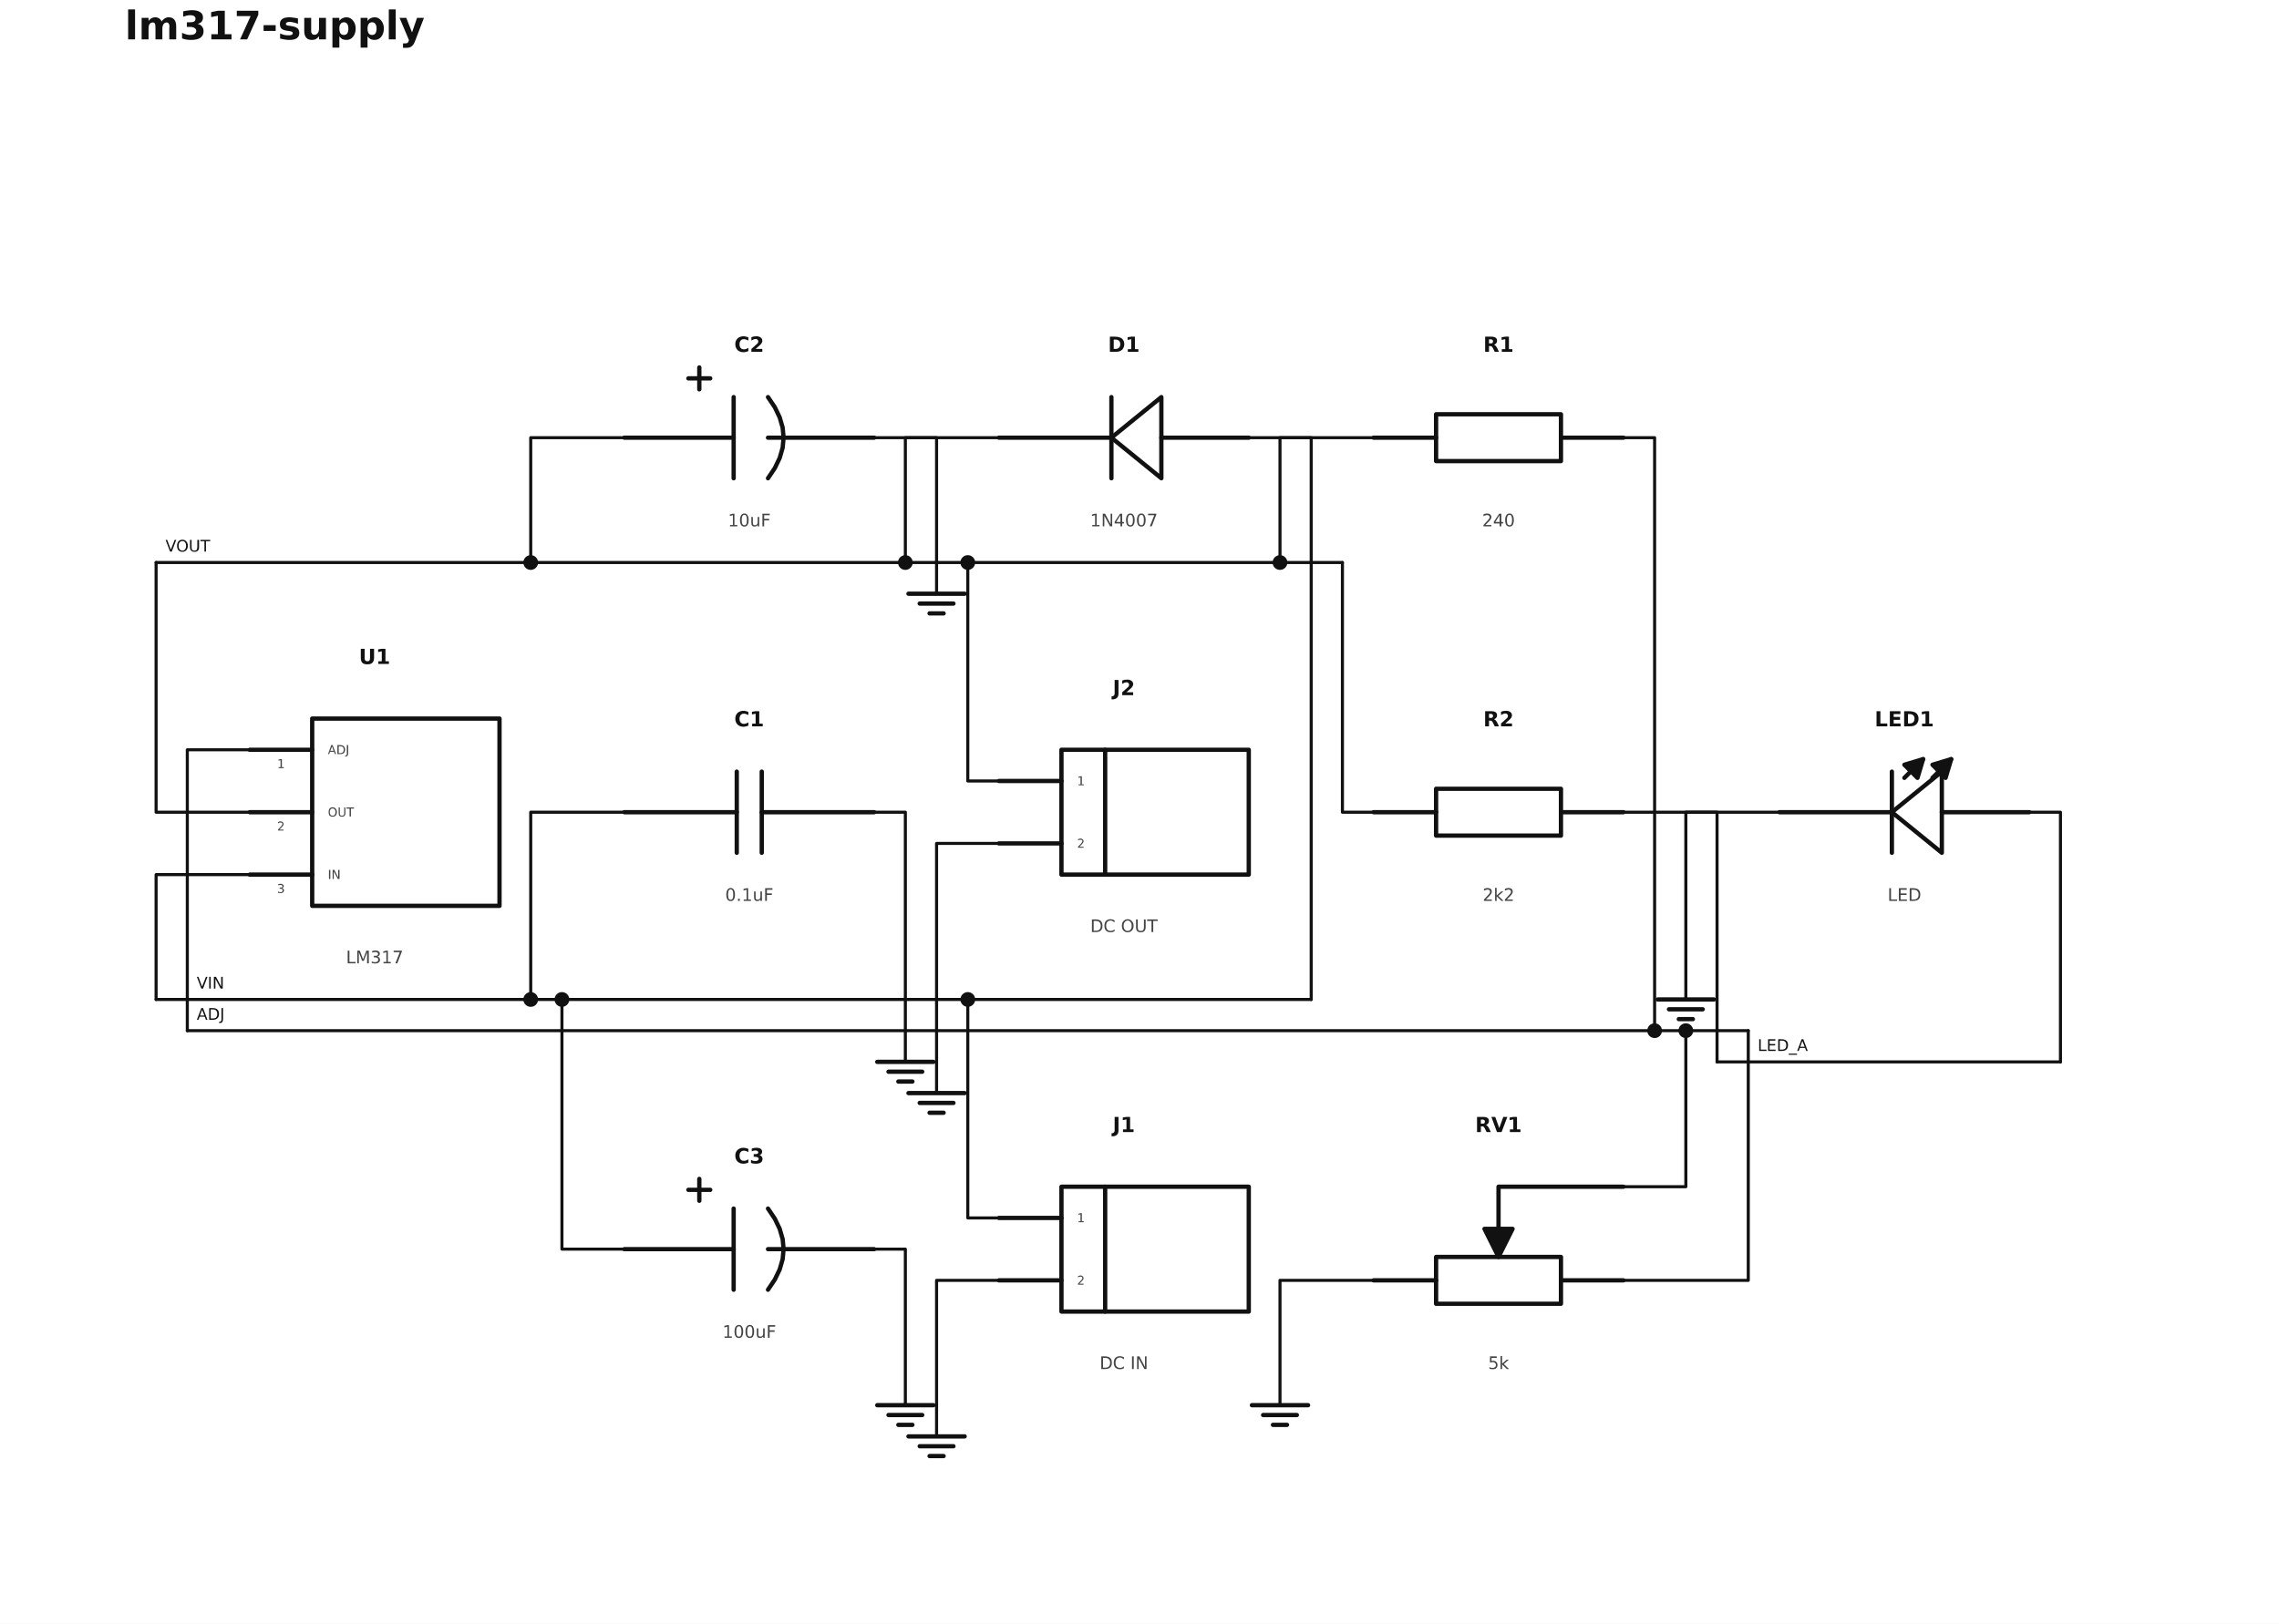
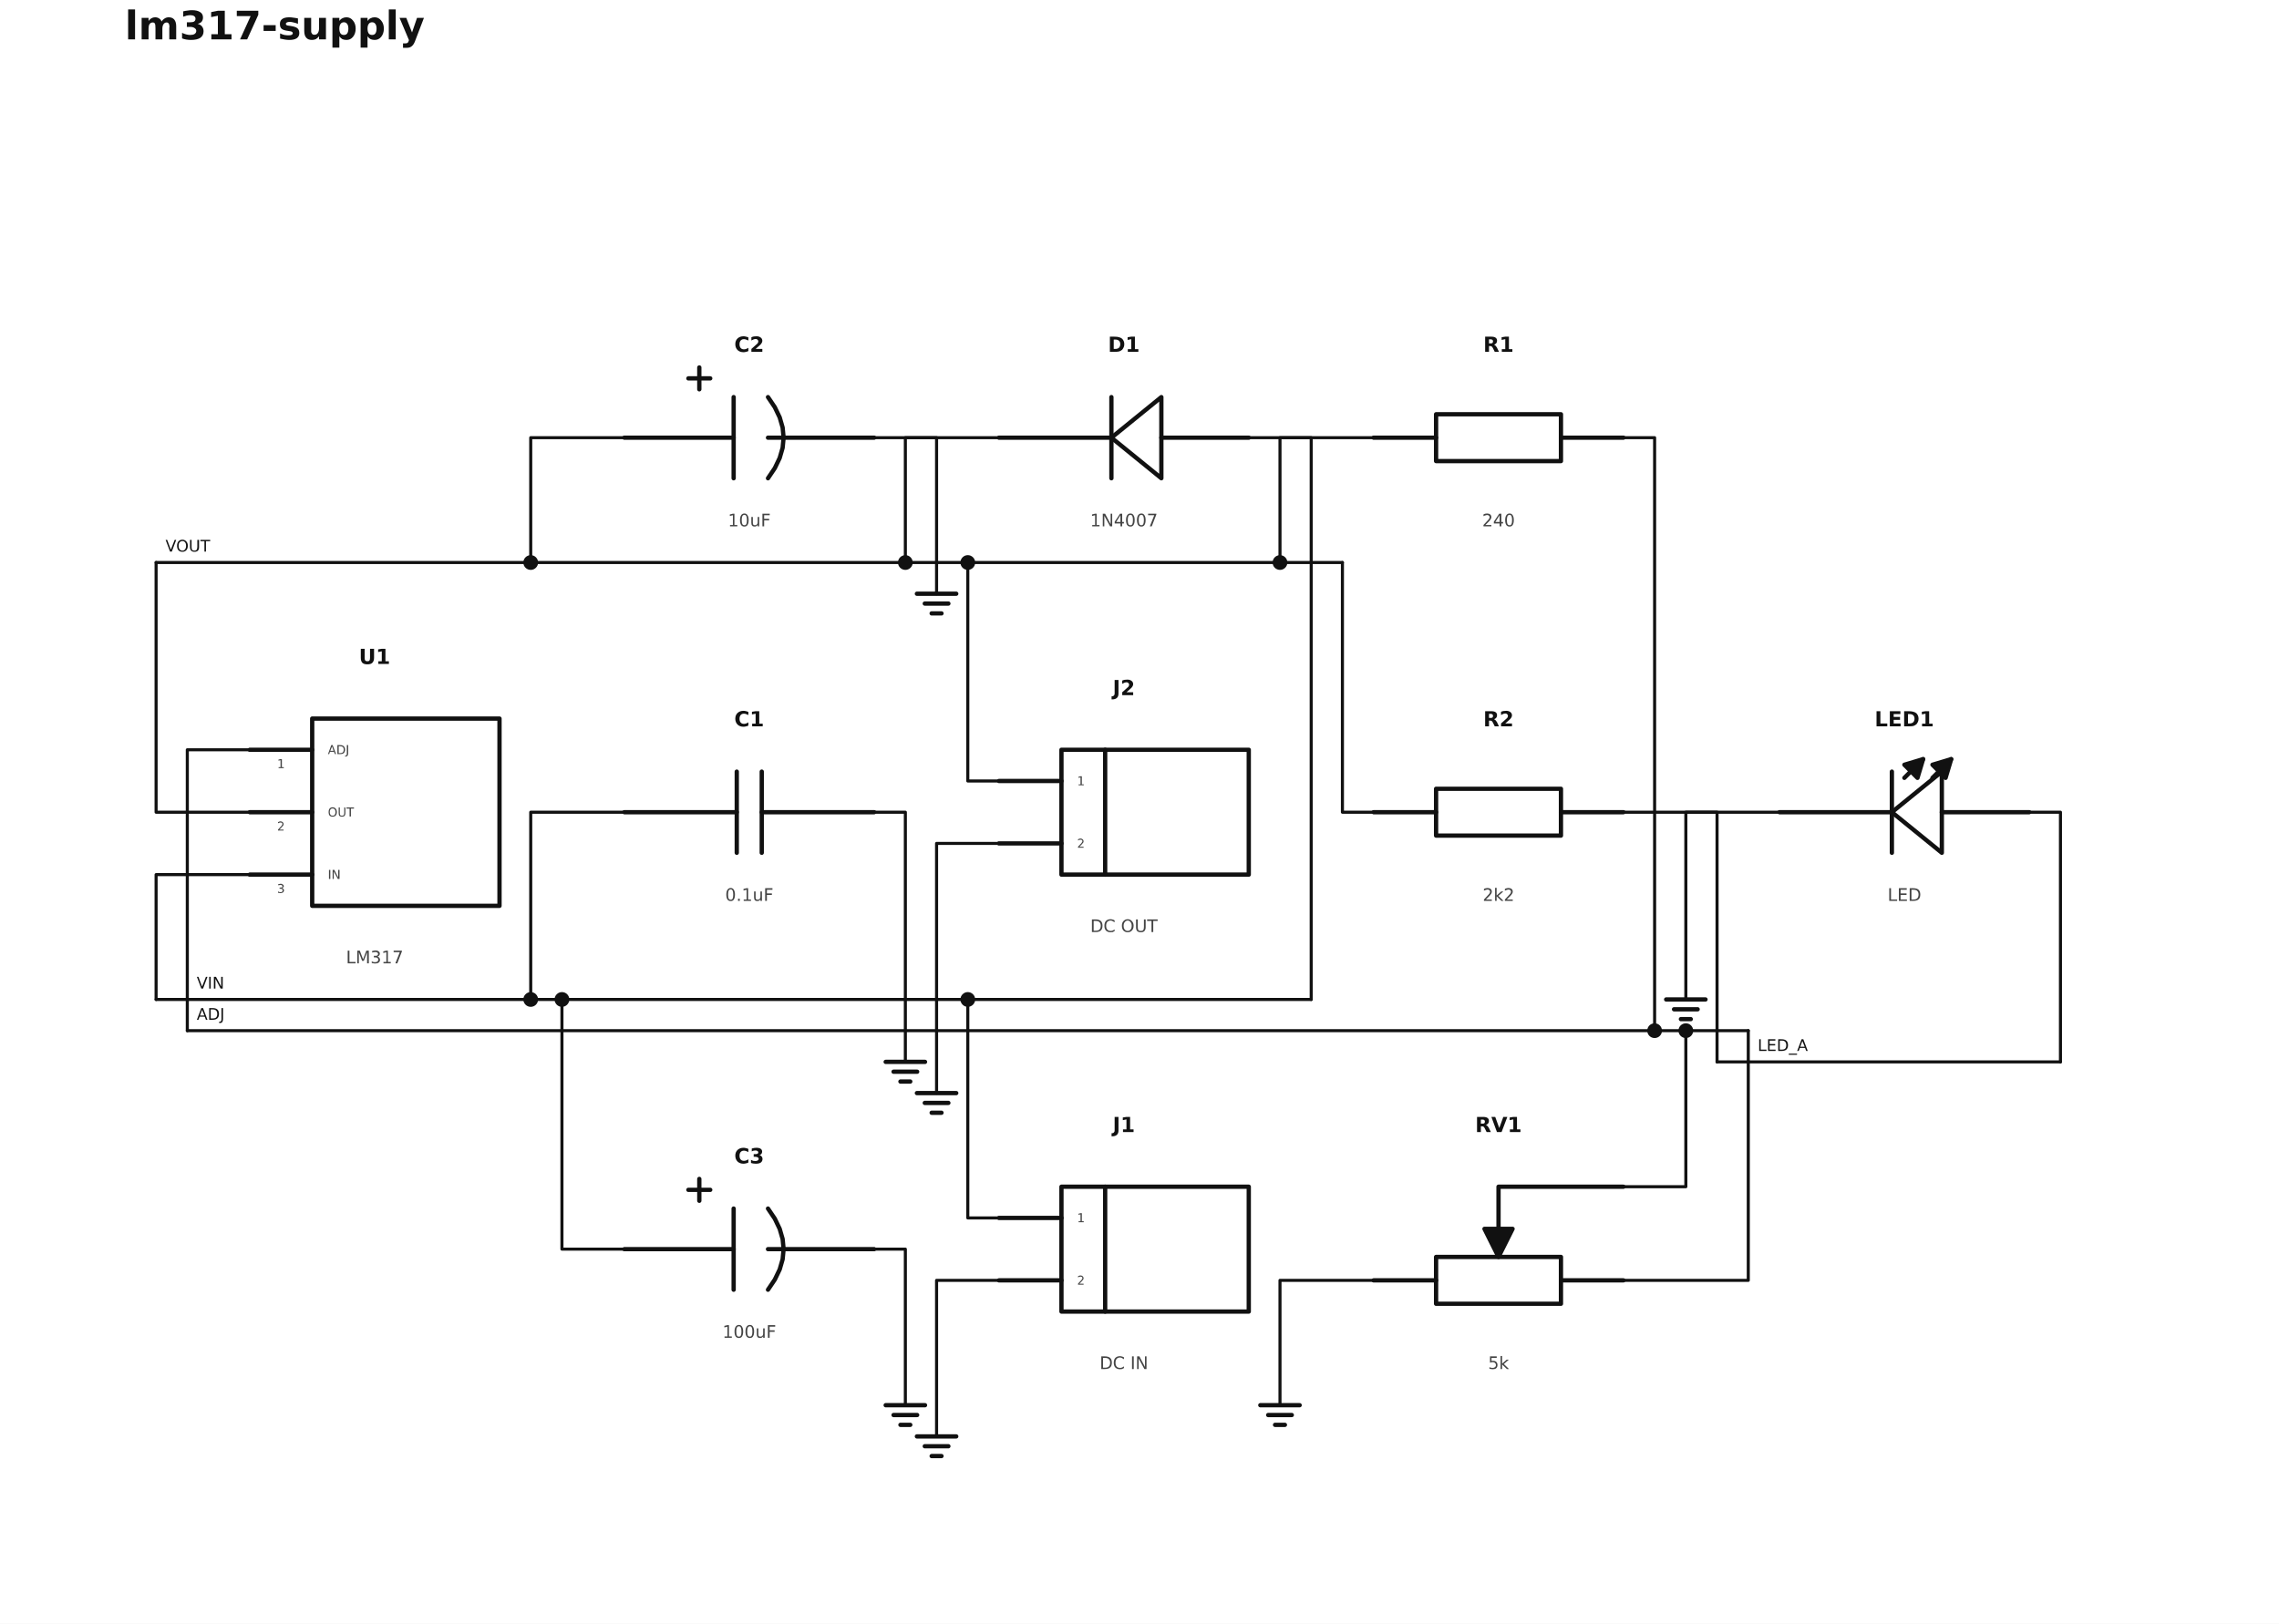
<svg xmlns="http://www.w3.org/2000/svg" version="1.1" width="185.42mm" height="132.142mm" viewBox="0 -7.68 185.42 132.142">
  <rect x="0" y="-7.68" width="185.42" height="132.142" fill="#ffffff" />
  <text x="10.16" y="-4.48" font-size="3.2" fill="#111111" text-anchor="start" font-family="DejaVu Sans, Helvetica, Arial, sans-serif" font-weight="bold">lm317-supply</text>
  <g stroke-linecap="round" stroke-linejoin="round">
    <polyline points="81.28,91.44 78.74,91.44 78.74,73.66" fill="none" stroke="#111111" stroke-width="0.25" />
    <polyline points="50.8,58.42 43.18,58.42 43.18,73.66" fill="none" stroke="#111111" stroke-width="0.25" />
    <polyline points="50.8,93.98 45.72,93.98 45.72,73.66" fill="none" stroke="#111111" stroke-width="0.25" />
    <polyline points="20.32,63.5 12.7,63.5 12.7,73.66" fill="none" stroke="#111111" stroke-width="0.25" />
    <polyline points="101.6,27.94 106.68,27.94 106.68,73.66" fill="none" stroke="#111111" stroke-width="0.25" />
    <polyline points="12.7,73.66 106.68,73.66" fill="none" stroke="#111111" stroke-width="0.25" />
    <polyline points="20.32,58.42 12.7,58.42 12.7,38.1" fill="none" stroke="#111111" stroke-width="0.25" />
    <polyline points="111.76,27.94 104.14,27.94 104.14,38.1" fill="none" stroke="#111111" stroke-width="0.25" />
    <polyline points="50.8,27.94 43.18,27.94 43.18,38.1" fill="none" stroke="#111111" stroke-width="0.25" />
    <polyline points="81.28,27.94 73.66,27.94 73.66,38.1" fill="none" stroke="#111111" stroke-width="0.25" />
    <polyline points="111.76,58.42 109.22,58.42 109.22,38.1" fill="none" stroke="#111111" stroke-width="0.25" />
    <polyline points="81.28,55.88 78.74,55.88 78.74,38.1" fill="none" stroke="#111111" stroke-width="0.25" />
    <polyline points="12.7,38.1 109.22,38.1" fill="none" stroke="#111111" stroke-width="0.25" />
    <polyline points="20.32,53.34 15.24,53.34 15.24,76.2" fill="none" stroke="#111111" stroke-width="0.25" />
    <polyline points="132.08,27.94 134.62,27.94 134.62,76.2" fill="none" stroke="#111111" stroke-width="0.25" />
    <polyline points="132.08,88.9 137.16,88.9 137.16,76.2" fill="none" stroke="#111111" stroke-width="0.25" />
    <polyline points="132.08,96.52 142.24,96.52 142.24,76.2" fill="none" stroke="#111111" stroke-width="0.25" />
    <polyline points="15.24,76.2 142.24,76.2" fill="none" stroke="#111111" stroke-width="0.25" />
    <polyline points="132.08,58.42 139.7,58.42 139.7,78.74" fill="none" stroke="#111111" stroke-width="0.25" />
    <polyline points="165.1,58.42 167.64,58.42 167.64,78.74" fill="none" stroke="#111111" stroke-width="0.25" />
    <polyline points="139.7,78.74 167.64,78.74" fill="none" stroke="#111111" stroke-width="0.25" />
    <polyline points="81.28,96.52 76.2,96.52 76.2,109.22" fill="none" stroke="#111111" stroke-width="0.25" />
-     <line x1="73.914" y1="109.22" x2="78.486" y2="109.22" stroke="#111111" stroke-width="0.35" />
-     <line x1="74.828" y1="110.02" x2="77.572" y2="110.02" stroke="#111111" stroke-width="0.35" />
-     <line x1="75.629" y1="110.82" x2="76.772" y2="110.82" stroke="#111111" stroke-width="0.35" />
+     <line x1="74.6" y1="109.22" x2="77.8" y2="109.22" stroke="#111111" stroke-width="0.35" />
+     <line x1="75.24" y1="110.02" x2="77.16" y2="110.02" stroke="#111111" stroke-width="0.35" />
+     <line x1="75.8" y1="110.82" x2="76.6" y2="110.82" stroke="#111111" stroke-width="0.35" />
    <polyline points="81.28,60.96 76.2,60.96 76.2,81.28" fill="none" stroke="#111111" stroke-width="0.25" />
-     <line x1="73.914" y1="81.28" x2="78.486" y2="81.28" stroke="#111111" stroke-width="0.35" />
-     <line x1="74.828" y1="82.08" x2="77.572" y2="82.08" stroke="#111111" stroke-width="0.35" />
-     <line x1="75.629" y1="82.88" x2="76.772" y2="82.88" stroke="#111111" stroke-width="0.35" />
+     <line x1="74.6" y1="81.28" x2="77.8" y2="81.28" stroke="#111111" stroke-width="0.35" />
+     <line x1="75.24" y1="82.08" x2="77.16" y2="82.08" stroke="#111111" stroke-width="0.35" />
+     <line x1="75.8" y1="82.88" x2="76.6" y2="82.88" stroke="#111111" stroke-width="0.35" />
    <polyline points="71.12,58.42 73.66,58.42 73.66,78.74" fill="none" stroke="#111111" stroke-width="0.25" />
-     <line x1="71.374" y1="78.74" x2="75.946" y2="78.74" stroke="#111111" stroke-width="0.35" />
-     <line x1="72.288" y1="79.54" x2="75.032" y2="79.54" stroke="#111111" stroke-width="0.35" />
-     <line x1="73.089" y1="80.34" x2="74.232" y2="80.34" stroke="#111111" stroke-width="0.35" />
+     <line x1="72.06" y1="78.74" x2="75.26" y2="78.74" stroke="#111111" stroke-width="0.35" />
+     <line x1="72.7" y1="79.54" x2="74.62" y2="79.54" stroke="#111111" stroke-width="0.35" />
+     <line x1="73.26" y1="80.34" x2="74.06" y2="80.34" stroke="#111111" stroke-width="0.35" />
    <polyline points="71.12,93.98 73.66,93.98 73.66,106.68" fill="none" stroke="#111111" stroke-width="0.25" />
-     <line x1="71.374" y1="106.68" x2="75.946" y2="106.68" stroke="#111111" stroke-width="0.35" />
-     <line x1="72.288" y1="107.48" x2="75.032" y2="107.48" stroke="#111111" stroke-width="0.35" />
-     <line x1="73.089" y1="108.28" x2="74.232" y2="108.28" stroke="#111111" stroke-width="0.35" />
+     <line x1="72.06" y1="106.68" x2="75.26" y2="106.68" stroke="#111111" stroke-width="0.35" />
+     <line x1="72.7" y1="107.48" x2="74.62" y2="107.48" stroke="#111111" stroke-width="0.35" />
+     <line x1="73.26" y1="108.28" x2="74.06" y2="108.28" stroke="#111111" stroke-width="0.35" />
    <polyline points="71.12,27.94 76.2,27.94 76.2,40.64" fill="none" stroke="#111111" stroke-width="0.25" />
-     <line x1="73.914" y1="40.64" x2="78.486" y2="40.64" stroke="#111111" stroke-width="0.35" />
-     <line x1="74.828" y1="41.44" x2="77.572" y2="41.44" stroke="#111111" stroke-width="0.35" />
-     <line x1="75.629" y1="42.24" x2="76.772" y2="42.24" stroke="#111111" stroke-width="0.35" />
+     <line x1="74.6" y1="40.64" x2="77.8" y2="40.64" stroke="#111111" stroke-width="0.35" />
+     <line x1="75.24" y1="41.44" x2="77.16" y2="41.44" stroke="#111111" stroke-width="0.35" />
+     <line x1="75.8" y1="42.24" x2="76.6" y2="42.24" stroke="#111111" stroke-width="0.35" />
    <polyline points="111.76,96.52 104.14,96.52 104.14,106.68" fill="none" stroke="#111111" stroke-width="0.25" />
-     <line x1="101.854" y1="106.68" x2="106.426" y2="106.68" stroke="#111111" stroke-width="0.35" />
-     <line x1="102.768" y1="107.48" x2="105.512" y2="107.48" stroke="#111111" stroke-width="0.35" />
-     <line x1="103.569" y1="108.28" x2="104.712" y2="108.28" stroke="#111111" stroke-width="0.35" />
+     <line x1="102.54" y1="106.68" x2="105.74" y2="106.68" stroke="#111111" stroke-width="0.35" />
+     <line x1="103.18" y1="107.48" x2="105.1" y2="107.48" stroke="#111111" stroke-width="0.35" />
+     <line x1="103.74" y1="108.28" x2="104.54" y2="108.28" stroke="#111111" stroke-width="0.35" />
    <polyline points="144.78,58.42 137.16,58.42 137.16,73.66" fill="none" stroke="#111111" stroke-width="0.25" />
-     <line x1="134.874" y1="73.66" x2="139.446" y2="73.66" stroke="#111111" stroke-width="0.35" />
-     <line x1="135.788" y1="74.46" x2="138.532" y2="74.46" stroke="#111111" stroke-width="0.35" />
-     <line x1="136.588" y1="75.26" x2="137.731" y2="75.26" stroke="#111111" stroke-width="0.35" />
+     <line x1="135.56" y1="73.66" x2="138.76" y2="73.66" stroke="#111111" stroke-width="0.35" />
+     <line x1="136.2" y1="74.46" x2="138.12" y2="74.46" stroke="#111111" stroke-width="0.35" />
+     <line x1="136.76" y1="75.26" x2="137.56" y2="75.26" stroke="#111111" stroke-width="0.35" />
    <circle cx="78.74" cy="73.66" r="0.6" fill="#111111" />
    <circle cx="43.18" cy="73.66" r="0.6" fill="#111111" />
    <circle cx="45.72" cy="73.66" r="0.6" fill="#111111" />
    <circle cx="104.14" cy="38.1" r="0.6" fill="#111111" />
    <circle cx="43.18" cy="38.1" r="0.6" fill="#111111" />
    <circle cx="73.66" cy="38.1" r="0.6" fill="#111111" />
    <circle cx="78.74" cy="38.1" r="0.6" fill="#111111" />
    <circle cx="134.62" cy="76.2" r="0.6" fill="#111111" />
    <circle cx="137.16" cy="76.2" r="0.6" fill="#111111" />
    <g transform="translate(50.8,53.34)">
      <polyline points="0,5.08 9.144,5.08" fill="none" stroke="#111111" stroke-width="0.35" />
      <polyline points="11.176,5.08 20.32,5.08" fill="none" stroke="#111111" stroke-width="0.35" />
      <polyline points="9.144,1.778 9.144,8.382" fill="none" stroke="#111111" stroke-width="0.35" />
      <polyline points="11.176,1.778 11.176,8.382" fill="none" stroke="#111111" stroke-width="0.35" />
    </g>
    <g transform="translate(50.8,22.86)">
      <polyline points="0,5.08 8.89,5.08" fill="none" stroke="#111111" stroke-width="0.35" />
      <polyline points="11.684,5.08 20.32,5.08" fill="none" stroke="#111111" stroke-width="0.35" />
      <polyline points="8.89,1.778 8.89,8.382" fill="none" stroke="#111111" stroke-width="0.35" />
      <polyline points="11.684,1.778 12.24,2.603 12.636,3.429 12.875,4.255 12.954,5.08 12.875,5.905 12.636,6.731 12.24,7.556 11.684,8.382" fill="none" stroke="#111111" stroke-width="0.35" />
      <polyline points="5.207,0.254 6.985,0.254" fill="none" stroke="#111111" stroke-width="0.35" />
      <polyline points="6.096,-0.635 6.096,1.143" fill="none" stroke="#111111" stroke-width="0.35" />
    </g>
    <g transform="translate(50.8,88.9)">
      <polyline points="0,5.08 8.89,5.08" fill="none" stroke="#111111" stroke-width="0.35" />
      <polyline points="11.684,5.08 20.32,5.08" fill="none" stroke="#111111" stroke-width="0.35" />
      <polyline points="8.89,1.778 8.89,8.382" fill="none" stroke="#111111" stroke-width="0.35" />
      <polyline points="11.684,1.778 12.24,2.603 12.636,3.429 12.875,4.255 12.954,5.08 12.875,5.905 12.636,6.731 12.24,7.556 11.684,8.382" fill="none" stroke="#111111" stroke-width="0.35" />
      <polyline points="5.207,0.254 6.985,0.254" fill="none" stroke="#111111" stroke-width="0.35" />
      <polyline points="6.096,-0.635 6.096,1.143" fill="none" stroke="#111111" stroke-width="0.35" />
    </g>
    <g transform="translate(81.28,22.86)">
      <polyline points="0,5.08 9.144,5.08" fill="none" stroke="#111111" stroke-width="0.35" />
      <polyline points="13.208,5.08 20.32,5.08" fill="none" stroke="#111111" stroke-width="0.35" />
      <polyline points="9.144,1.778 9.144,8.382" fill="none" stroke="#111111" stroke-width="0.35" />
      <polygon points="13.208,1.778 13.208,8.382 9.144,5.08" fill="none" stroke="#111111" stroke-width="0.35" />
    </g>
    <g transform="translate(81.28,86.36)">
      <polygon points="5.08,2.54 20.32,2.54 20.32,12.7 5.08,12.7" fill="none" stroke="#111111" stroke-width="0.35" />
      <polyline points="0,5.08 5.08,5.08" fill="none" stroke="#111111" stroke-width="0.35" />
      <polyline points="0,10.16 5.08,10.16" fill="none" stroke="#111111" stroke-width="0.35" />
      <polyline points="8.636,2.54 8.636,12.7" fill="none" stroke="#111111" stroke-width="0.35" />
    </g>
    <g transform="translate(81.28,50.8)">
      <polygon points="5.08,2.54 20.32,2.54 20.32,12.7 5.08,12.7" fill="none" stroke="#111111" stroke-width="0.35" />
      <polyline points="0,5.08 5.08,5.08" fill="none" stroke="#111111" stroke-width="0.35" />
      <polyline points="0,10.16 5.08,10.16" fill="none" stroke="#111111" stroke-width="0.35" />
      <polyline points="8.636,2.54 8.636,12.7" fill="none" stroke="#111111" stroke-width="0.35" />
    </g>
    <g transform="translate(144.78,53.34)">
      <polyline points="0,5.08 9.144,5.08" fill="none" stroke="#111111" stroke-width="0.35" />
      <polyline points="13.208,5.08 20.32,5.08" fill="none" stroke="#111111" stroke-width="0.35" />
      <polyline points="9.144,1.778 9.144,8.382" fill="none" stroke="#111111" stroke-width="0.35" />
      <polygon points="13.208,1.778 13.208,8.382 9.144,5.08" fill="none" stroke="#111111" stroke-width="0.35" />
      <polyline points="10.16,2.286 11.684,0.762" fill="none" stroke="#111111" stroke-width="0.35" />
      <polygon points="11.684,0.762 10.16,1.219 11.227,2.286" fill="#111111" stroke="#111111" stroke-width="0.35" />
      <polyline points="12.446,2.286 13.97,0.762" fill="none" stroke="#111111" stroke-width="0.35" />
      <polygon points="13.97,0.762 12.446,1.219 13.513,2.286" fill="#111111" stroke="#111111" stroke-width="0.35" />
    </g>
    <g transform="translate(111.76,22.86)">
      <polyline points="0,5.08 5.08,5.08" fill="none" stroke="#111111" stroke-width="0.35" />
      <polyline points="15.24,5.08 20.32,5.08" fill="none" stroke="#111111" stroke-width="0.35" />
      <polygon points="5.08,3.175 15.24,3.175 15.24,6.985 5.08,6.985" fill="none" stroke="#111111" stroke-width="0.35" />
    </g>
    <g transform="translate(111.76,53.34)">
      <polyline points="0,5.08 5.08,5.08" fill="none" stroke="#111111" stroke-width="0.35" />
      <polyline points="15.24,5.08 20.32,5.08" fill="none" stroke="#111111" stroke-width="0.35" />
      <polygon points="5.08,3.175 15.24,3.175 15.24,6.985 5.08,6.985" fill="none" stroke="#111111" stroke-width="0.35" />
    </g>
    <g transform="translate(111.76,86.36)">
      <polyline points="0,10.16 5.08,10.16" fill="none" stroke="#111111" stroke-width="0.35" />
      <polyline points="15.24,10.16 20.32,10.16" fill="none" stroke="#111111" stroke-width="0.35" />
      <polygon points="5.08,8.255 15.24,8.255 15.24,12.065 5.08,12.065" fill="none" stroke="#111111" stroke-width="0.35" />
      <polyline points="20.32,2.54 10.16,2.54 10.16,5.969" fill="none" stroke="#111111" stroke-width="0.35" />
      <polygon points="9.017,5.969 11.303,5.969 10.16,8.255" fill="#111111" stroke="#111111" stroke-width="0.35" />
    </g>
    <g transform="translate(20.32,48.26)">
      <polygon points="5.08,2.54 20.32,2.54 20.32,17.78 5.08,17.78" fill="none" stroke="#111111" stroke-width="0.35" />
      <polyline points="0,5.08 5.08,5.08" fill="none" stroke="#111111" stroke-width="0.35" />
      <polyline points="0,10.16 5.08,10.16" fill="none" stroke="#111111" stroke-width="0.35" />
      <polyline points="0,15.24 5.08,15.24" fill="none" stroke="#111111" stroke-width="0.35" />
    </g>
  </g>
  <text x="60.96" y="51.435" font-size="1.7" fill="#111111" text-anchor="middle" font-family="DejaVu Sans, Helvetica, Arial, sans-serif" font-weight="bold">C1</text>
  <text x="60.96" y="65.636" font-size="1.4" fill="#444444" text-anchor="middle" font-family="DejaVu Sans, Helvetica, Arial, sans-serif">0.1uF</text>
  <text x="60.96" y="20.955" font-size="1.7" fill="#111111" text-anchor="middle" font-family="DejaVu Sans, Helvetica, Arial, sans-serif" font-weight="bold">C2</text>
  <text x="60.96" y="35.156" font-size="1.4" fill="#444444" text-anchor="middle" font-family="DejaVu Sans, Helvetica, Arial, sans-serif">10uF</text>
  <text x="60.96" y="86.995" font-size="1.7" fill="#111111" text-anchor="middle" font-family="DejaVu Sans, Helvetica, Arial, sans-serif" font-weight="bold">C3</text>
  <text x="60.96" y="101.196" font-size="1.4" fill="#444444" text-anchor="middle" font-family="DejaVu Sans, Helvetica, Arial, sans-serif">100uF</text>
  <text x="91.44" y="20.955" font-size="1.7" fill="#111111" text-anchor="middle" font-family="DejaVu Sans, Helvetica, Arial, sans-serif" font-weight="bold">D1</text>
  <text x="91.44" y="35.156" font-size="1.4" fill="#444444" text-anchor="middle" font-family="DejaVu Sans, Helvetica, Arial, sans-serif">1N4007</text>
  <text x="91.44" y="84.455" font-size="1.7" fill="#111111" text-anchor="middle" font-family="DejaVu Sans, Helvetica, Arial, sans-serif" font-weight="bold">J1</text>
  <text x="91.44" y="103.736" font-size="1.4" fill="#444444" text-anchor="middle" font-family="DejaVu Sans, Helvetica, Arial, sans-serif">DC IN</text>
  <text x="87.63" y="91.79" font-size="1" fill="#444444" text-anchor="start" font-family="DejaVu Sans, Helvetica, Arial, sans-serif">1</text>
  <text x="87.63" y="96.87" font-size="1" fill="#444444" text-anchor="start" font-family="DejaVu Sans, Helvetica, Arial, sans-serif">2</text>
  <text x="91.44" y="48.895" font-size="1.7" fill="#111111" text-anchor="middle" font-family="DejaVu Sans, Helvetica, Arial, sans-serif" font-weight="bold">J2</text>
  <text x="91.44" y="68.176" font-size="1.4" fill="#444444" text-anchor="middle" font-family="DejaVu Sans, Helvetica, Arial, sans-serif">DC OUT</text>
  <text x="87.63" y="56.23" font-size="1" fill="#444444" text-anchor="start" font-family="DejaVu Sans, Helvetica, Arial, sans-serif">1</text>
  <text x="87.63" y="61.31" font-size="1" fill="#444444" text-anchor="start" font-family="DejaVu Sans, Helvetica, Arial, sans-serif">2</text>
  <text x="154.94" y="51.435" font-size="1.7" fill="#111111" text-anchor="middle" font-family="DejaVu Sans, Helvetica, Arial, sans-serif" font-weight="bold">LED1</text>
  <text x="154.94" y="65.636" font-size="1.4" fill="#444444" text-anchor="middle" font-family="DejaVu Sans, Helvetica, Arial, sans-serif">LED</text>
  <text x="121.92" y="20.955" font-size="1.7" fill="#111111" text-anchor="middle" font-family="DejaVu Sans, Helvetica, Arial, sans-serif" font-weight="bold">R1</text>
  <text x="121.92" y="35.156" font-size="1.4" fill="#444444" text-anchor="middle" font-family="DejaVu Sans, Helvetica, Arial, sans-serif">240</text>
  <text x="121.92" y="51.435" font-size="1.7" fill="#111111" text-anchor="middle" font-family="DejaVu Sans, Helvetica, Arial, sans-serif" font-weight="bold">R2</text>
  <text x="121.92" y="65.636" font-size="1.4" fill="#444444" text-anchor="middle" font-family="DejaVu Sans, Helvetica, Arial, sans-serif">2k2</text>
  <text x="121.92" y="84.455" font-size="1.7" fill="#111111" text-anchor="middle" font-family="DejaVu Sans, Helvetica, Arial, sans-serif" font-weight="bold">RV1</text>
  <text x="121.92" y="103.736" font-size="1.4" fill="#444444" text-anchor="middle" font-family="DejaVu Sans, Helvetica, Arial, sans-serif">5k</text>
  <text x="30.48" y="46.355" font-size="1.7" fill="#111111" text-anchor="middle" font-family="DejaVu Sans, Helvetica, Arial, sans-serif" font-weight="bold">U1</text>
  <text x="30.48" y="70.716" font-size="1.4" fill="#444444" text-anchor="middle" font-family="DejaVu Sans, Helvetica, Arial, sans-serif">LM317</text>
  <text x="26.67" y="53.69" font-size="1" fill="#444444" text-anchor="start" font-family="DejaVu Sans, Helvetica, Arial, sans-serif">ADJ</text>
  <text x="22.86" y="54.833" font-size="1" fill="#444444" text-anchor="middle" font-family="DejaVu Sans, Helvetica, Arial, sans-serif">1</text>
  <text x="26.67" y="58.77" font-size="1" fill="#444444" text-anchor="start" font-family="DejaVu Sans, Helvetica, Arial, sans-serif">OUT</text>
  <text x="22.86" y="59.913" font-size="1" fill="#444444" text-anchor="middle" font-family="DejaVu Sans, Helvetica, Arial, sans-serif">2</text>
  <text x="26.67" y="63.85" font-size="1" fill="#444444" text-anchor="start" font-family="DejaVu Sans, Helvetica, Arial, sans-serif">IN</text>
  <text x="22.86" y="64.993" font-size="1" fill="#444444" text-anchor="middle" font-family="DejaVu Sans, Helvetica, Arial, sans-serif">3</text>
  <text x="16.002" y="72.771" font-size="1.3" fill="#111111" text-anchor="start" font-family="DejaVu Sans, Helvetica, Arial, sans-serif">VIN</text>
  <text x="13.462" y="37.211" font-size="1.3" fill="#111111" text-anchor="start" font-family="DejaVu Sans, Helvetica, Arial, sans-serif">VOUT</text>
  <text x="16.002" y="75.311" font-size="1.3" fill="#111111" text-anchor="start" font-family="DejaVu Sans, Helvetica, Arial, sans-serif">ADJ</text>
  <text x="143.002" y="77.851" font-size="1.3" fill="#111111" text-anchor="start" font-family="DejaVu Sans, Helvetica, Arial, sans-serif">LED_A</text>
</svg>
